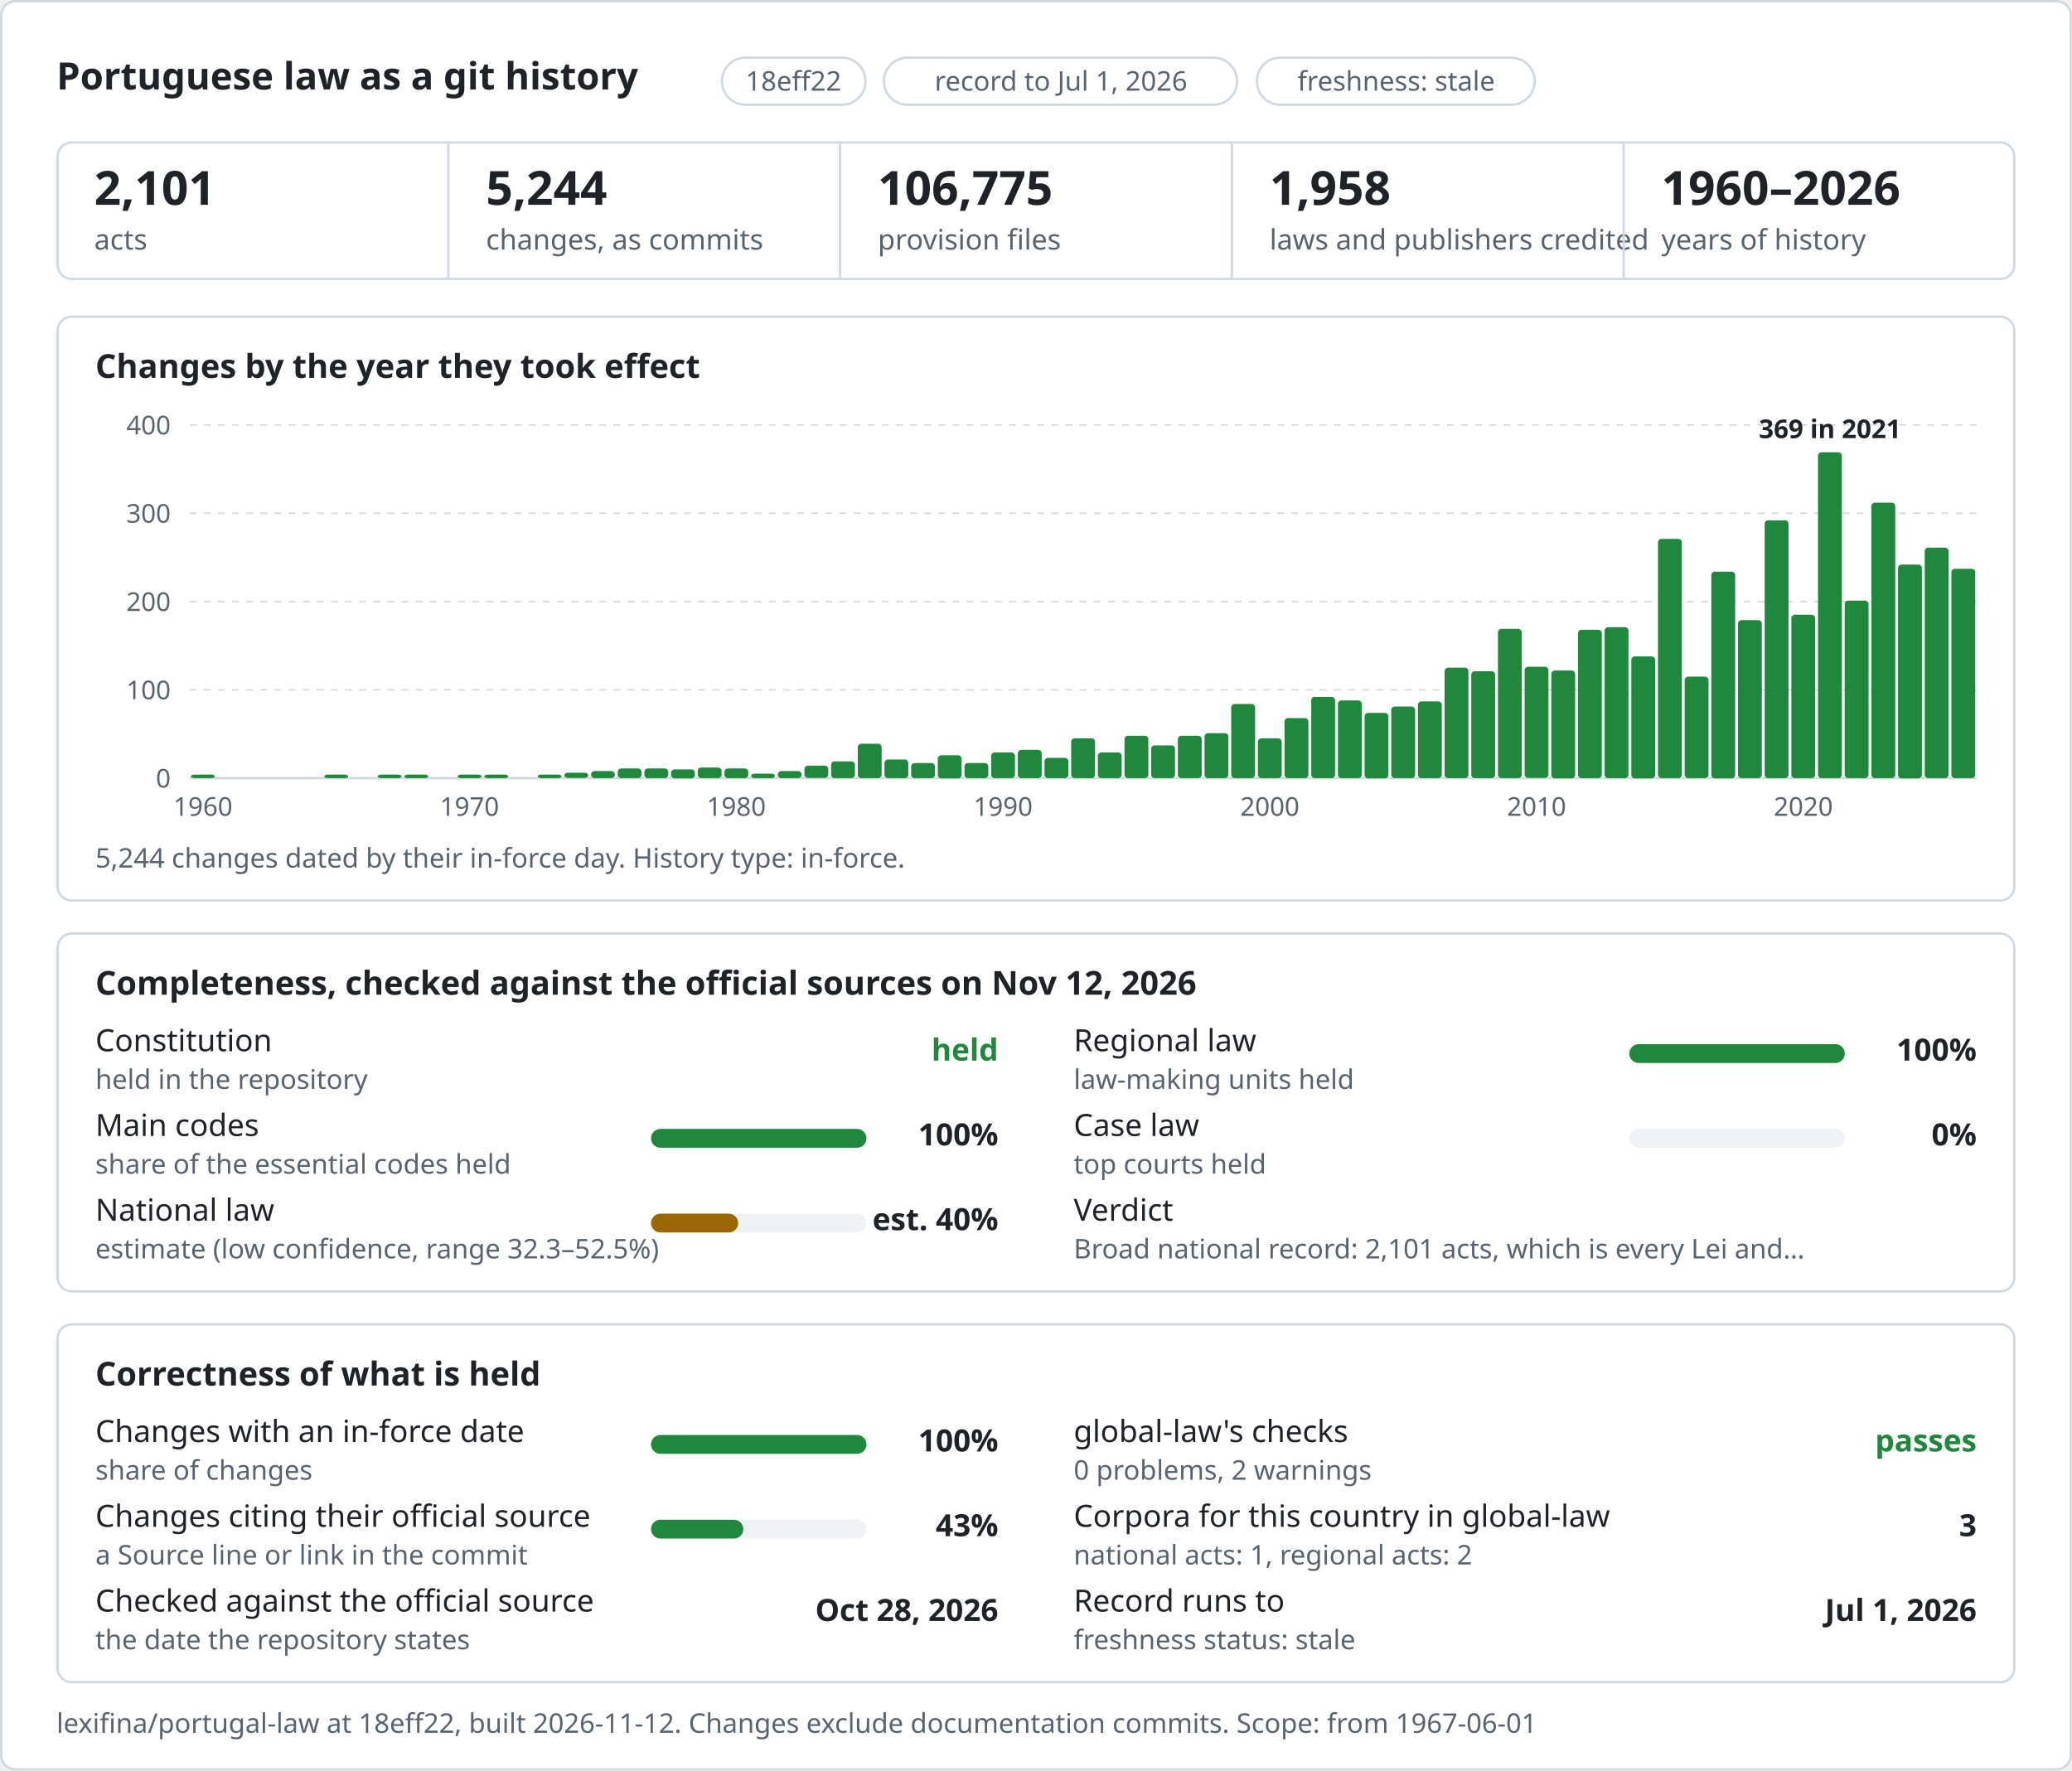
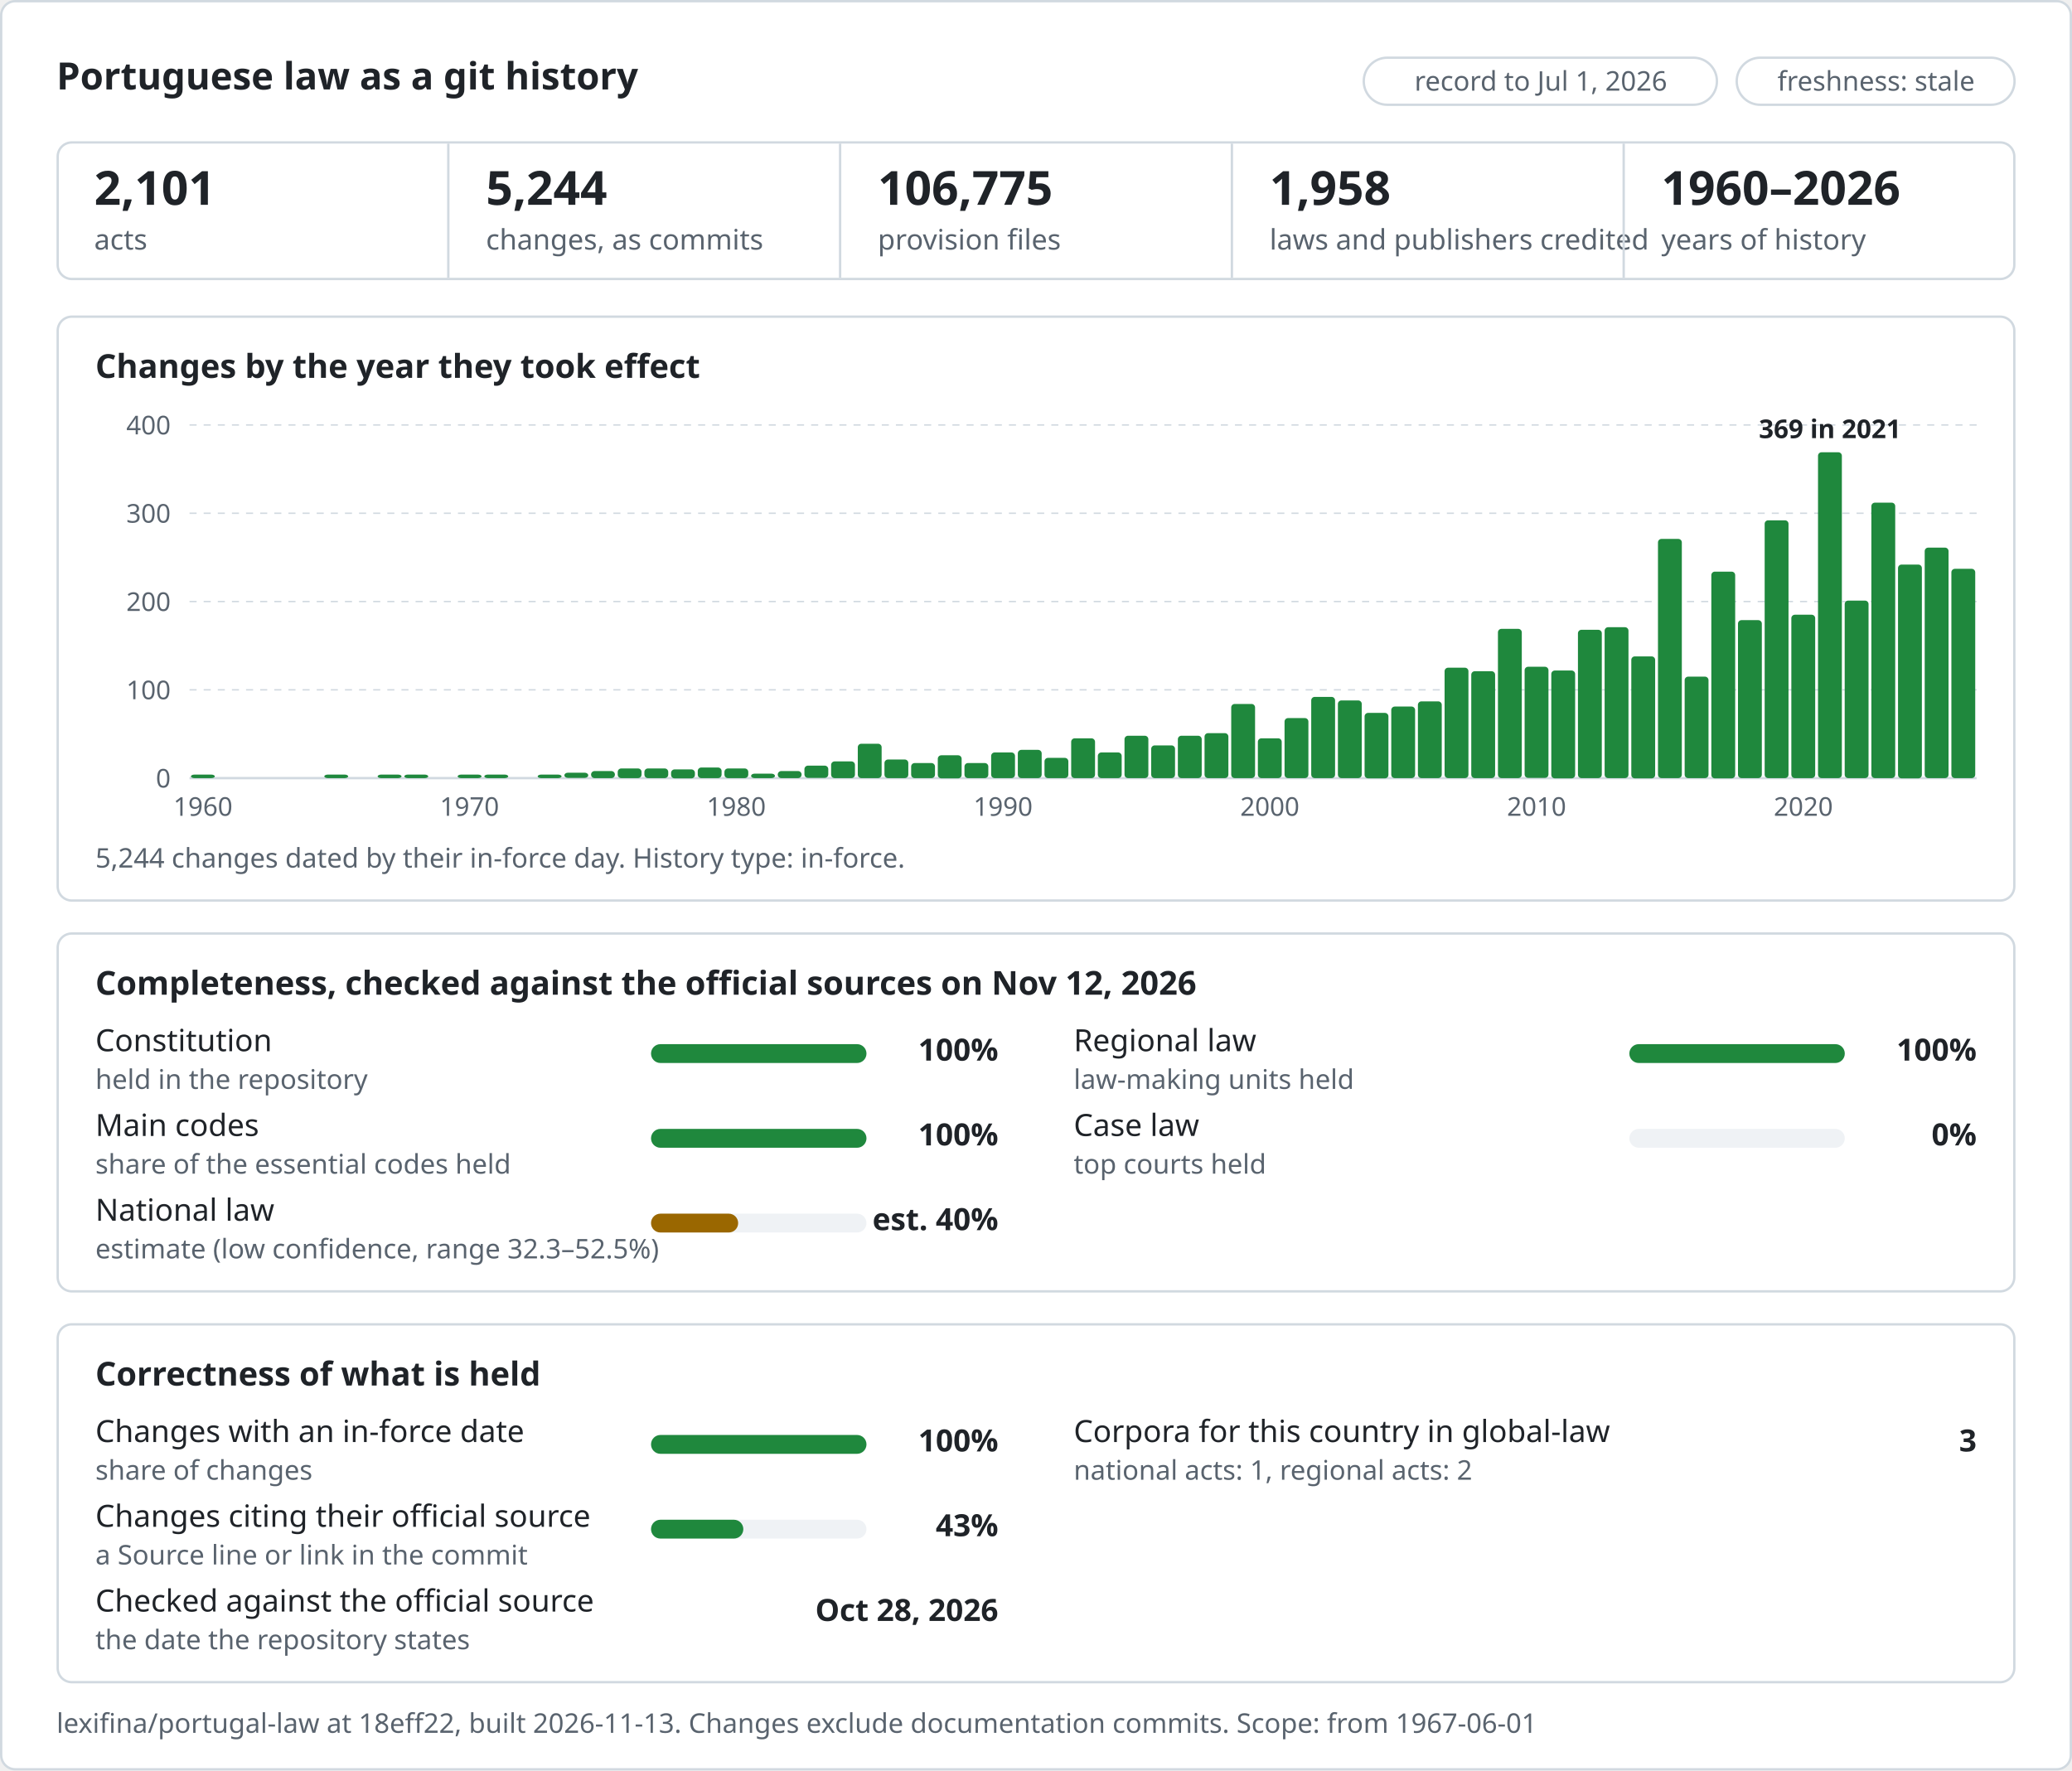
<svg xmlns="http://www.w3.org/2000/svg" width="880" height="752" viewBox="0 0 880 752" font-family="-apple-system,BlinkMacSystemFont,Segoe UI,Noto Sans,Helvetica,Arial,sans-serif">
  <rect x="0.5" y="0.5" width="879" height="751" rx="6" fill="#ffffff" stroke="#d1d9e0" />
  <text x="24" y="38" font-size="16" font-weight="600" fill="#1f2328">Portuguese law as a git history</text>
-   <rect x="306.6" y="24.5" width="61" height="20" rx="10" fill="none" stroke="#d1d9e0" />
-   <text x="337.0" y="38.5" font-size="11.5" font-weight="500" text-anchor="middle" fill="#59636e">18eff22</text>
-   <rect x="375.4" y="24.5" width="150" height="20" rx="10" fill="none" stroke="#d1d9e0" />
-   <text x="450.6" y="38.5" font-size="11.5" font-weight="500" text-anchor="middle" fill="#59636e">record to Jul 1, 2026</text>
-   <rect x="533.8" y="24.5" width="118" height="20" rx="10" fill="none" stroke="#d1d9e0" />
-   <text x="593.0" y="38.5" font-size="11.5" font-weight="500" text-anchor="middle" fill="#59636e">freshness: stale</text>
+   <rect x="579.2" y="24.5" width="150" height="20" rx="10" fill="none" stroke="#d1d9e0" />
+   <text x="654.4" y="38.5" font-size="11.5" font-weight="500" text-anchor="middle" fill="#59636e">record to Jul 1, 2026</text>
+   <rect x="737.6" y="24.5" width="118" height="20" rx="10" fill="none" stroke="#d1d9e0" />
+   <text x="796.8" y="38.5" font-size="11.5" font-weight="500" text-anchor="middle" fill="#59636e">freshness: stale</text>
  <rect x="24.5" y="60.5" width="831" height="58" rx="6" fill="#ffffff" stroke="#d1d9e0" />
  <text x="40.0" y="87" font-size="20" font-weight="600" fill="#1f2328">2,101</text>
  <text x="40.0" y="106" font-size="12" fill="#59636e">acts</text>
  <line x1="190.4" y1="61" x2="190.4" y2="118" stroke="#d1d9e0" />
  <text x="206.4" y="87" font-size="20" font-weight="600" fill="#1f2328">5,244</text>
  <text x="206.4" y="106" font-size="12" fill="#59636e">changes, as commits</text>
  <line x1="356.8" y1="61" x2="356.8" y2="118" stroke="#d1d9e0" />
  <text x="372.8" y="87" font-size="20" font-weight="600" fill="#1f2328">106,775</text>
  <text x="372.8" y="106" font-size="12" fill="#59636e">provision files</text>
  <line x1="523.2" y1="61" x2="523.2" y2="118" stroke="#d1d9e0" />
  <text x="539.2" y="87" font-size="20" font-weight="600" fill="#1f2328">1,958</text>
  <text x="539.2" y="106" font-size="12" fill="#59636e">laws and publishers credited</text>
  <line x1="689.6" y1="61" x2="689.6" y2="118" stroke="#d1d9e0" />
  <text x="705.6" y="87" font-size="20" font-weight="600" fill="#1f2328">1960–2026</text>
  <text x="705.6" y="106" font-size="12" fill="#59636e">years of history</text>
  <rect x="24.5" y="134.5" width="831" height="248" rx="6" fill="#ffffff" stroke="#d1d9e0" />
  <text x="40.5" y="160.5" font-size="14" font-weight="600" fill="#1f2328">Changes by the year they took effect</text>
  <line x1="80.5" y1="330.5" x2="839.5" y2="330.5" stroke="#d1d9e0" stroke-width="1" />
  <text x="72.5" y="334.5" font-size="11" text-anchor="end" fill="#59636e">0</text>
  <line x1="80.5" y1="293.0" x2="839.5" y2="293.0" stroke="#d1d9e0" stroke-width="0.6" stroke-dasharray="3 3" />
  <text x="72.5" y="297.0" font-size="11" text-anchor="end" fill="#59636e">100</text>
  <line x1="80.5" y1="255.5" x2="839.5" y2="255.5" stroke="#d1d9e0" stroke-width="0.6" stroke-dasharray="3 3" />
  <text x="72.5" y="259.5" font-size="11" text-anchor="end" fill="#59636e">200</text>
  <line x1="80.5" y1="218.0" x2="839.5" y2="218.0" stroke="#d1d9e0" stroke-width="0.6" stroke-dasharray="3 3" />
  <text x="72.5" y="222.0" font-size="11" text-anchor="end" fill="#59636e">300</text>
  <line x1="80.5" y1="180.5" x2="839.5" y2="180.5" stroke="#d1d9e0" stroke-width="0.6" stroke-dasharray="3 3" />
  <text x="72.5" y="184.5" font-size="11" text-anchor="end" fill="#59636e">400</text>
  <rect x="81.10" y="329.0" width="10.13" height="1.5" rx="1.5" fill="#1f883d" />
  <text x="86.2" y="346.5" font-size="11" text-anchor="middle" fill="#59636e">1960</text>
  <rect x="137.74" y="329.0" width="10.13" height="1.5" rx="1.5" fill="#1f883d" />
  <rect x="160.40" y="329.0" width="10.13" height="1.5" rx="1.5" fill="#1f883d" />
  <rect x="171.73" y="329.0" width="10.13" height="1.5" rx="1.5" fill="#1f883d" />
  <rect x="194.38" y="329.0" width="10.13" height="1.5" rx="1.5" fill="#1f883d" />
  <text x="199.4" y="346.5" font-size="11" text-anchor="middle" fill="#59636e">1970</text>
  <rect x="205.71" y="329.0" width="10.13" height="1.5" rx="1.5" fill="#1f883d" />
  <rect x="228.37" y="329.0" width="10.13" height="1.5" rx="1.5" fill="#1f883d" />
  <rect x="239.70" y="328.2" width="10.13" height="2.2" rx="1.5" fill="#1f883d" />
  <rect x="251.03" y="327.5" width="10.13" height="3.0" rx="1.5" fill="#1f883d" />
  <rect x="262.35" y="326.4" width="10.13" height="4.1" rx="1.5" fill="#1f883d" />
  <rect x="273.68" y="326.4" width="10.13" height="4.1" rx="1.5" fill="#1f883d" />
  <rect x="285.01" y="326.8" width="10.13" height="3.8" rx="1.5" fill="#1f883d" />
  <rect x="296.34" y="326.0" width="10.13" height="4.5" rx="1.5" fill="#1f883d" />
  <rect x="307.67" y="326.4" width="10.13" height="4.1" rx="1.5" fill="#1f883d" />
  <text x="312.7" y="346.5" font-size="11" text-anchor="middle" fill="#59636e">1980</text>
  <rect x="319.00" y="328.6" width="10.13" height="1.9" rx="1.5" fill="#1f883d" />
  <rect x="330.32" y="327.5" width="10.13" height="3.0" rx="1.5" fill="#1f883d" />
  <rect x="341.65" y="325.2" width="10.13" height="5.2" rx="1.5" fill="#1f883d" />
  <rect x="352.98" y="323.4" width="10.13" height="7.1" rx="1.5" fill="#1f883d" />
  <rect x="364.31" y="315.9" width="10.13" height="14.6" rx="1.5" fill="#1f883d" />
  <rect x="375.64" y="322.6" width="10.13" height="7.9" rx="1.5" fill="#1f883d" />
  <rect x="386.97" y="324.1" width="10.13" height="6.4" rx="1.5" fill="#1f883d" />
  <rect x="398.29" y="320.8" width="10.13" height="9.8" rx="1.5" fill="#1f883d" />
  <rect x="409.62" y="324.1" width="10.13" height="6.4" rx="1.5" fill="#1f883d" />
  <rect x="420.95" y="319.6" width="10.13" height="10.9" rx="1.5" fill="#1f883d" />
  <text x="426.0" y="346.5" font-size="11" text-anchor="middle" fill="#59636e">1990</text>
  <rect x="432.28" y="318.5" width="10.13" height="12.0" rx="1.5" fill="#1f883d" />
  <rect x="443.61" y="321.9" width="10.13" height="8.6" rx="1.5" fill="#1f883d" />
  <rect x="454.94" y="313.6" width="10.13" height="16.9" rx="1.5" fill="#1f883d" />
  <rect x="466.26" y="319.6" width="10.13" height="10.9" rx="1.5" fill="#1f883d" />
  <rect x="477.59" y="312.5" width="10.13" height="18.0" rx="1.5" fill="#1f883d" />
  <rect x="488.92" y="316.6" width="10.13" height="13.9" rx="1.5" fill="#1f883d" />
  <rect x="500.25" y="312.5" width="10.13" height="18.0" rx="1.5" fill="#1f883d" />
  <rect x="511.58" y="311.4" width="10.13" height="19.1" rx="1.5" fill="#1f883d" />
  <rect x="522.91" y="299.0" width="10.13" height="31.5" rx="1.5" fill="#1f883d" />
  <rect x="534.23" y="313.6" width="10.13" height="16.9" rx="1.5" fill="#1f883d" />
  <text x="539.3" y="346.5" font-size="11" text-anchor="middle" fill="#59636e">2000</text>
  <rect x="545.56" y="305.0" width="10.13" height="25.5" rx="1.5" fill="#1f883d" />
  <rect x="556.89" y="296.0" width="10.13" height="34.5" rx="1.5" fill="#1f883d" />
  <rect x="568.22" y="297.5" width="10.13" height="33.0" rx="1.5" fill="#1f883d" />
  <rect x="579.55" y="302.8" width="10.13" height="27.8" rx="1.5" fill="#1f883d" />
  <rect x="590.88" y="300.1" width="10.13" height="30.4" rx="1.5" fill="#1f883d" />
  <rect x="602.20" y="297.9" width="10.13" height="32.6" rx="1.5" fill="#1f883d" />
  <rect x="613.53" y="283.6" width="10.13" height="46.9" rx="1.5" fill="#1f883d" />
  <rect x="624.86" y="285.1" width="10.13" height="45.4" rx="1.5" fill="#1f883d" />
  <rect x="636.19" y="267.1" width="10.13" height="63.4" rx="1.5" fill="#1f883d" />
  <rect x="647.52" y="283.2" width="10.13" height="47.2" rx="1.5" fill="#1f883d" />
  <text x="652.6" y="346.5" font-size="11" text-anchor="middle" fill="#59636e">2010</text>
  <rect x="658.85" y="284.8" width="10.13" height="45.8" rx="1.5" fill="#1f883d" />
  <rect x="670.17" y="267.5" width="10.13" height="63.0" rx="1.5" fill="#1f883d" />
  <rect x="681.50" y="266.4" width="10.13" height="64.1" rx="1.5" fill="#1f883d" />
  <rect x="692.83" y="278.8" width="10.13" height="51.8" rx="1.5" fill="#1f883d" />
  <rect x="704.16" y="228.9" width="10.13" height="101.6" rx="1.5" fill="#1f883d" />
  <rect x="715.49" y="287.4" width="10.13" height="43.1" rx="1.5" fill="#1f883d" />
  <rect x="726.82" y="242.8" width="10.13" height="87.8" rx="1.5" fill="#1f883d" />
  <rect x="738.14" y="263.4" width="10.13" height="67.1" rx="1.5" fill="#1f883d" />
  <rect x="749.47" y="221.0" width="10.13" height="109.5" rx="1.5" fill="#1f883d" />
  <rect x="760.80" y="261.1" width="10.13" height="69.4" rx="1.5" fill="#1f883d" />
  <text x="765.9" y="346.5" font-size="11" text-anchor="middle" fill="#59636e">2020</text>
  <rect x="772.13" y="192.1" width="10.13" height="138.4" rx="1.5" fill="#1f883d" />
  <text x="777.2" y="186.1" font-size="11" font-weight="600" text-anchor="middle" fill="#1f2328">369 in 2021</text>
  <rect x="783.46" y="255.1" width="10.13" height="75.4" rx="1.5" fill="#1f883d" />
  <rect x="794.79" y="213.5" width="10.13" height="117.0" rx="1.5" fill="#1f883d" />
  <rect x="806.11" y="239.8" width="10.13" height="90.8" rx="1.5" fill="#1f883d" />
  <rect x="817.44" y="232.6" width="10.13" height="97.9" rx="1.5" fill="#1f883d" />
  <rect x="828.77" y="241.6" width="10.13" height="88.9" rx="1.5" fill="#1f883d" />
  <text x="40.5" y="368.5" font-size="11.5" fill="#59636e">5,244 changes dated by their in-force day. History type: in-force.</text>
  <rect x="24.5" y="396.5" width="831" height="152" rx="6" fill="#ffffff" stroke="#d1d9e0" />
  <text x="40.5" y="422.5" font-size="14" font-weight="600" fill="#1f2328">Completeness, checked against the official sources on Nov 12, 2026</text>
  <text x="40.5" y="446.5" font-size="13" fill="#1f2328">Constitution</text>
  <text x="40.5" y="462.5" font-size="11.5" fill="#59636e">held in the repository</text>
-   <text x="424.0" y="450.5" font-size="13" font-weight="600" text-anchor="end" fill="#1f883d">held</text>
+   <g>
+     <rect x="276.5" y="443.5" width="91.5" height="8" rx="4" fill="#eff2f5" />
+     <rect x="276.5" y="443.5" width="91.5" height="8" rx="4" fill="#1f883d" />
+   </g>
+   <text x="424.0" y="450.5" font-size="13" font-weight="600" text-anchor="end" fill="#1f2328">100%</text>
  <text x="40.5" y="482.5" font-size="13" fill="#1f2328">Main codes</text>
  <text x="40.5" y="498.5" font-size="11.5" fill="#59636e">share of the essential codes held</text>
  <g>
    <rect x="276.5" y="479.5" width="91.5" height="8" rx="4" fill="#eff2f5" />
    <rect x="276.5" y="479.5" width="91.5" height="8" rx="4" fill="#1f883d" />
  </g>
  <text x="424.0" y="486.5" font-size="13" font-weight="600" text-anchor="end" fill="#1f2328">100%</text>
  <text x="40.5" y="518.5" font-size="13" fill="#1f2328">National law</text>
  <text x="40.5" y="534.5" font-size="11.5" fill="#59636e">estimate (low confidence, range 32.3–52.5%)</text>
  <g>
    <rect x="276.5" y="515.5" width="91.5" height="8" rx="4" fill="#eff2f5" />
    <rect x="276.5" y="515.5" width="37.0" height="8" rx="4" fill="#9a6700" />
  </g>
  <text x="424.0" y="522.5" font-size="13" font-weight="600" text-anchor="end" fill="#1f2328">est. 40%</text>
  <text x="456.0" y="446.5" font-size="13" fill="#1f2328">Regional law</text>
  <text x="456.0" y="462.5" font-size="11.5" fill="#59636e">law-making units held</text>
  <g>
    <rect x="692.0" y="443.5" width="91.5" height="8" rx="4" fill="#eff2f5" />
    <rect x="692.0" y="443.5" width="91.5" height="8" rx="4" fill="#1f883d" />
  </g>
  <text x="839.5" y="450.5" font-size="13" font-weight="600" text-anchor="end" fill="#1f2328">100%</text>
  <text x="456.0" y="482.5" font-size="13" fill="#1f2328">Case law</text>
  <text x="456.0" y="498.5" font-size="11.5" fill="#59636e">top courts held</text>
  <g>
    <rect x="692.0" y="479.5" width="91.5" height="8" rx="4" fill="#eff2f5" />
  </g>
  <text x="839.5" y="486.5" font-size="13" font-weight="600" text-anchor="end" fill="#1f2328">0%</text>
-   <text x="456.0" y="518.5" font-size="13" fill="#1f2328">Verdict</text>
-   <text x="456.0" y="534.5" font-size="11.5" fill="#59636e">Broad national record: 2,101 acts, which is every Lei and…</text>
-   <text x="839.5" y="522.5" font-size="13" font-weight="600" text-anchor="end" fill="#59636e" />
  <rect x="24.5" y="562.5" width="831" height="152" rx="6" fill="#ffffff" stroke="#d1d9e0" />
  <text x="40.5" y="588.5" font-size="14" font-weight="600" fill="#1f2328">Correctness of what is held</text>
  <text x="40.5" y="612.5" font-size="13" fill="#1f2328">Changes with an in-force date</text>
  <text x="40.5" y="628.5" font-size="11.5" fill="#59636e">share of changes</text>
  <g>
    <rect x="276.5" y="609.5" width="91.5" height="8" rx="4" fill="#eff2f5" />
    <rect x="276.5" y="609.5" width="91.5" height="8" rx="4" fill="#1f883d" />
  </g>
  <text x="424.0" y="616.5" font-size="13" font-weight="600" text-anchor="end" fill="#1f2328">100%</text>
  <text x="40.5" y="648.5" font-size="13" fill="#1f2328">Changes citing their official source</text>
  <text x="40.5" y="664.5" font-size="11.5" fill="#59636e">a Source line or link in the commit</text>
  <g>
    <rect x="276.5" y="645.5" width="91.5" height="8" rx="4" fill="#eff2f5" />
    <rect x="276.5" y="645.5" width="39.2" height="8" rx="4" fill="#1f883d" />
  </g>
  <text x="424.0" y="652.5" font-size="13" font-weight="600" text-anchor="end" fill="#1f2328">43%</text>
  <text x="40.5" y="684.5" font-size="13" fill="#1f2328">Checked against the official source</text>
  <text x="40.5" y="700.5" font-size="11.5" fill="#59636e">the date the repository states</text>
  <text x="424.0" y="688.5" font-size="13" font-weight="600" text-anchor="end" fill="#1f2328">Oct 28, 2026</text>
-   <text x="456.0" y="612.5" font-size="13" fill="#1f2328">global-law's checks</text>
-   <text x="456.0" y="628.5" font-size="11.5" fill="#59636e">0 problems, 2 warnings</text>
-   <text x="839.5" y="616.5" font-size="13" font-weight="600" text-anchor="end" fill="#1f883d">passes</text>
-   <text x="456.0" y="648.5" font-size="13" fill="#1f2328">Corpora for this country in global-law</text>
-   <text x="456.0" y="664.5" font-size="11.5" fill="#59636e">national acts: 1, regional acts: 2</text>
-   <text x="839.5" y="652.5" font-size="13" font-weight="600" text-anchor="end" fill="#1f2328">3</text>
-   <text x="456.0" y="684.5" font-size="13" fill="#1f2328">Record runs to</text>
-   <text x="456.0" y="700.5" font-size="11.5" fill="#59636e">freshness status: stale</text>
-   <text x="839.5" y="688.5" font-size="13" font-weight="600" text-anchor="end" fill="#1f2328">Jul 1, 2026</text>
-   <text x="24" y="736" font-size="11.5" fill="#59636e">lexifina/portugal-law at 18eff22, built 2026-11-12. Changes exclude documentation commits. Scope: from 1967-06-01</text>
+   <text x="456.0" y="612.5" font-size="13" fill="#1f2328">Corpora for this country in global-law</text>
+   <text x="456.0" y="628.5" font-size="11.5" fill="#59636e">national acts: 1, regional acts: 2</text>
+   <text x="839.5" y="616.5" font-size="13" font-weight="600" text-anchor="end" fill="#1f2328">3</text>
+   <text x="24" y="736" font-size="11.5" fill="#59636e">lexifina/portugal-law at 18eff22, built 2026-11-13. Changes exclude documentation commits. Scope: from 1967-06-01</text>
</svg>
